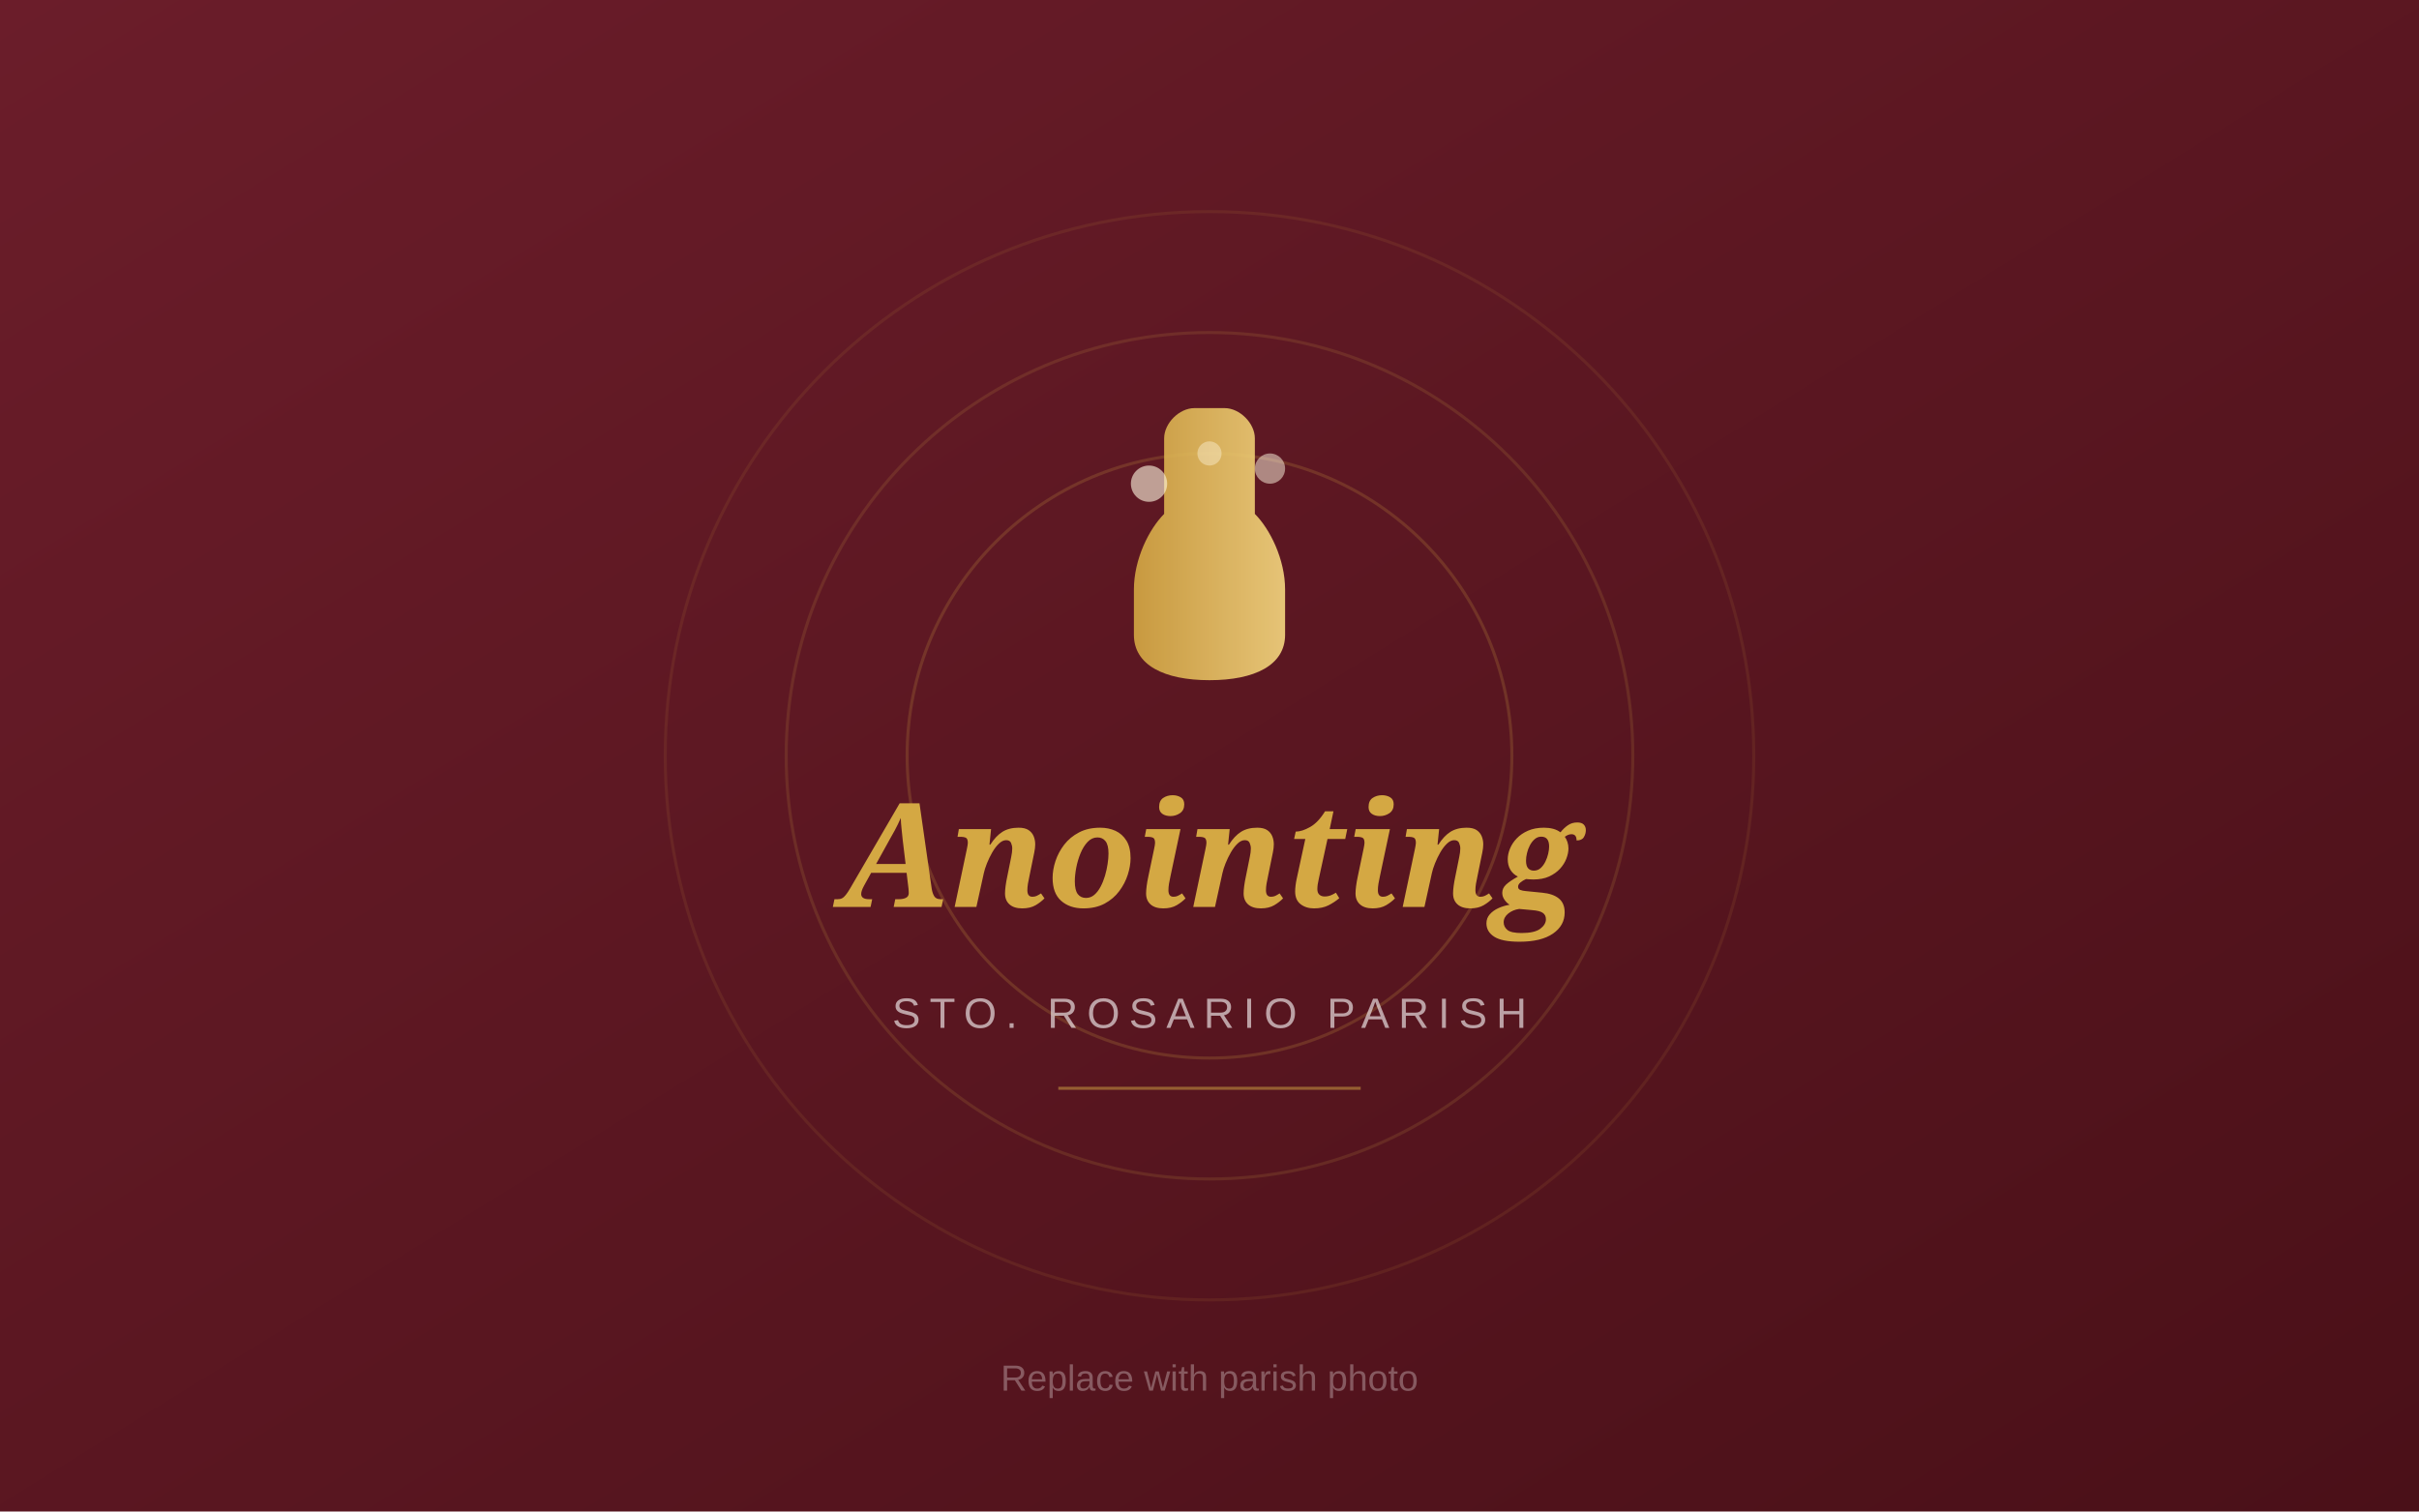
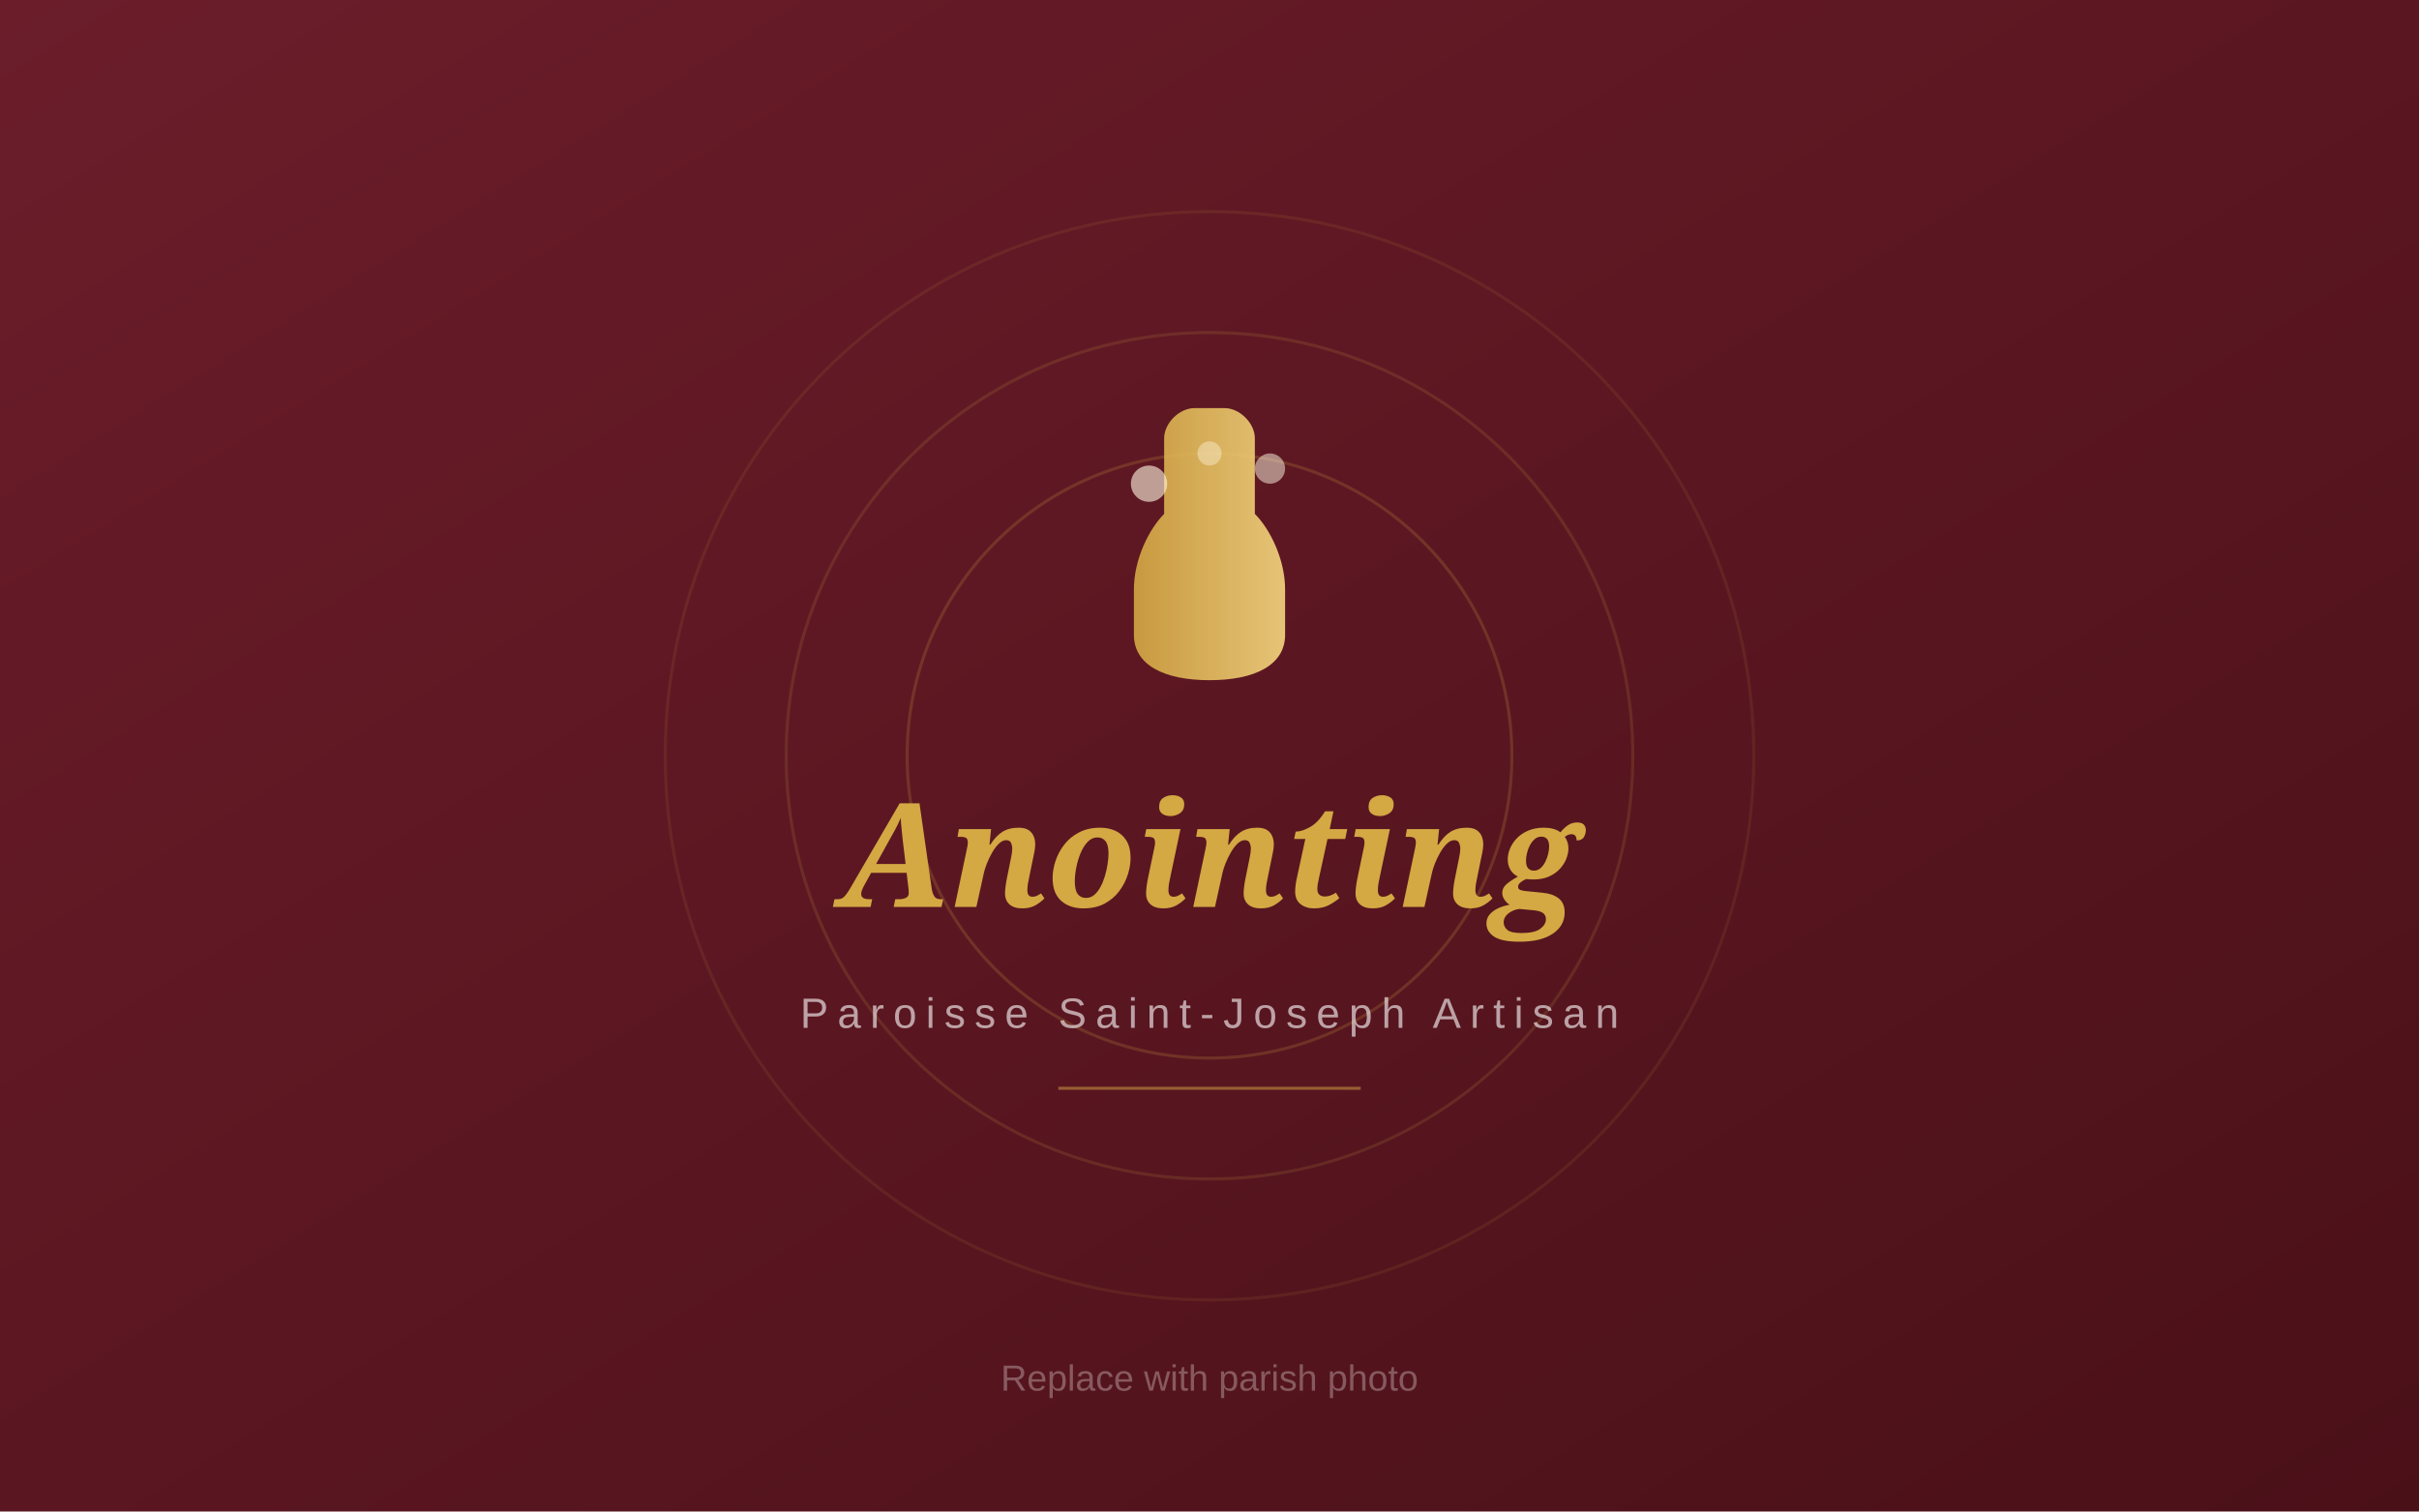
<svg xmlns="http://www.w3.org/2000/svg" width="800" height="500" viewBox="0 0 800 500">
  <defs>
    <linearGradient id="bg" x1="0%" y1="0%" x2="100%" y2="100%">
      <stop offset="0%" style="stop-color:#6B1D2A;stop-opacity:1" />
      <stop offset="100%" style="stop-color:#4A1018;stop-opacity:1" />
    </linearGradient>
    <linearGradient id="gold" x1="0%" y1="0%" x2="100%" y2="0%">
      <stop offset="0%" style="stop-color:#D4A843;stop-opacity:1" />
      <stop offset="100%" style="stop-color:#F5D780;stop-opacity:1" />
    </linearGradient>
  </defs>
  <rect width="800" height="500" fill="url(#bg)" />
  <circle cx="400" cy="250" r="180" fill="none" stroke="rgba(212,168,67,0.1)" stroke-width="1" />
  <circle cx="400" cy="250" r="140" fill="none" stroke="rgba(212,168,67,0.15)" stroke-width="1" />
  <circle cx="400" cy="250" r="100" fill="none" stroke="rgba(212,168,67,0.2)" stroke-width="1" />
  <g transform="translate(400, 175)" fill="url(#gold)">
    <path d="M-25 20 C-25 10 -20 0 -15-5 L-15-30 C-15-35 -10-40 -5-40 L5-40 C10-40 15-35 15-30 L15-5 C20 0 25 10 25 20 L25 35 C25 45 15 50 0 50 C-15 50 -25 45 -25 35 Z" opacity="0.9" />
    <circle cx="-20" cy="-15" r="6" fill="#FFF8E1" opacity="0.6" />
    <circle cx="20" cy="-20" r="5" fill="#FFF8E1" opacity="0.5" />
    <circle cx="0" cy="-25" r="4" fill="#FFF8E1" opacity="0.4" />
  </g>
  <text x="400" y="300" font-family="Georgia, serif" font-size="48" font-weight="bold" fill="#D4A843" text-anchor="middle" font-style="italic">Anointing</text>
-   <text x="400" y="340" font-family="Arial, sans-serif" font-size="14" fill="rgba(255,255,255,0.6)" text-anchor="middle" letter-spacing="3">STO. ROSARIO PARISH</text>
+   <text x="400" y="340" font-family="Arial, sans-serif" font-size="14" fill="rgba(255,255,255,0.6)" text-anchor="middle" letter-spacing="3">Paroisse Saint-Joseph Artisan</text>
  <line x1="350" y1="360" x2="450" y2="360" stroke="#D4A843" stroke-width="1" opacity="0.5" />
  <text x="400" y="460" font-family="Arial, sans-serif" font-size="12" fill="rgba(255,255,255,0.3)" text-anchor="middle">Replace with parish photo</text>
</svg>
